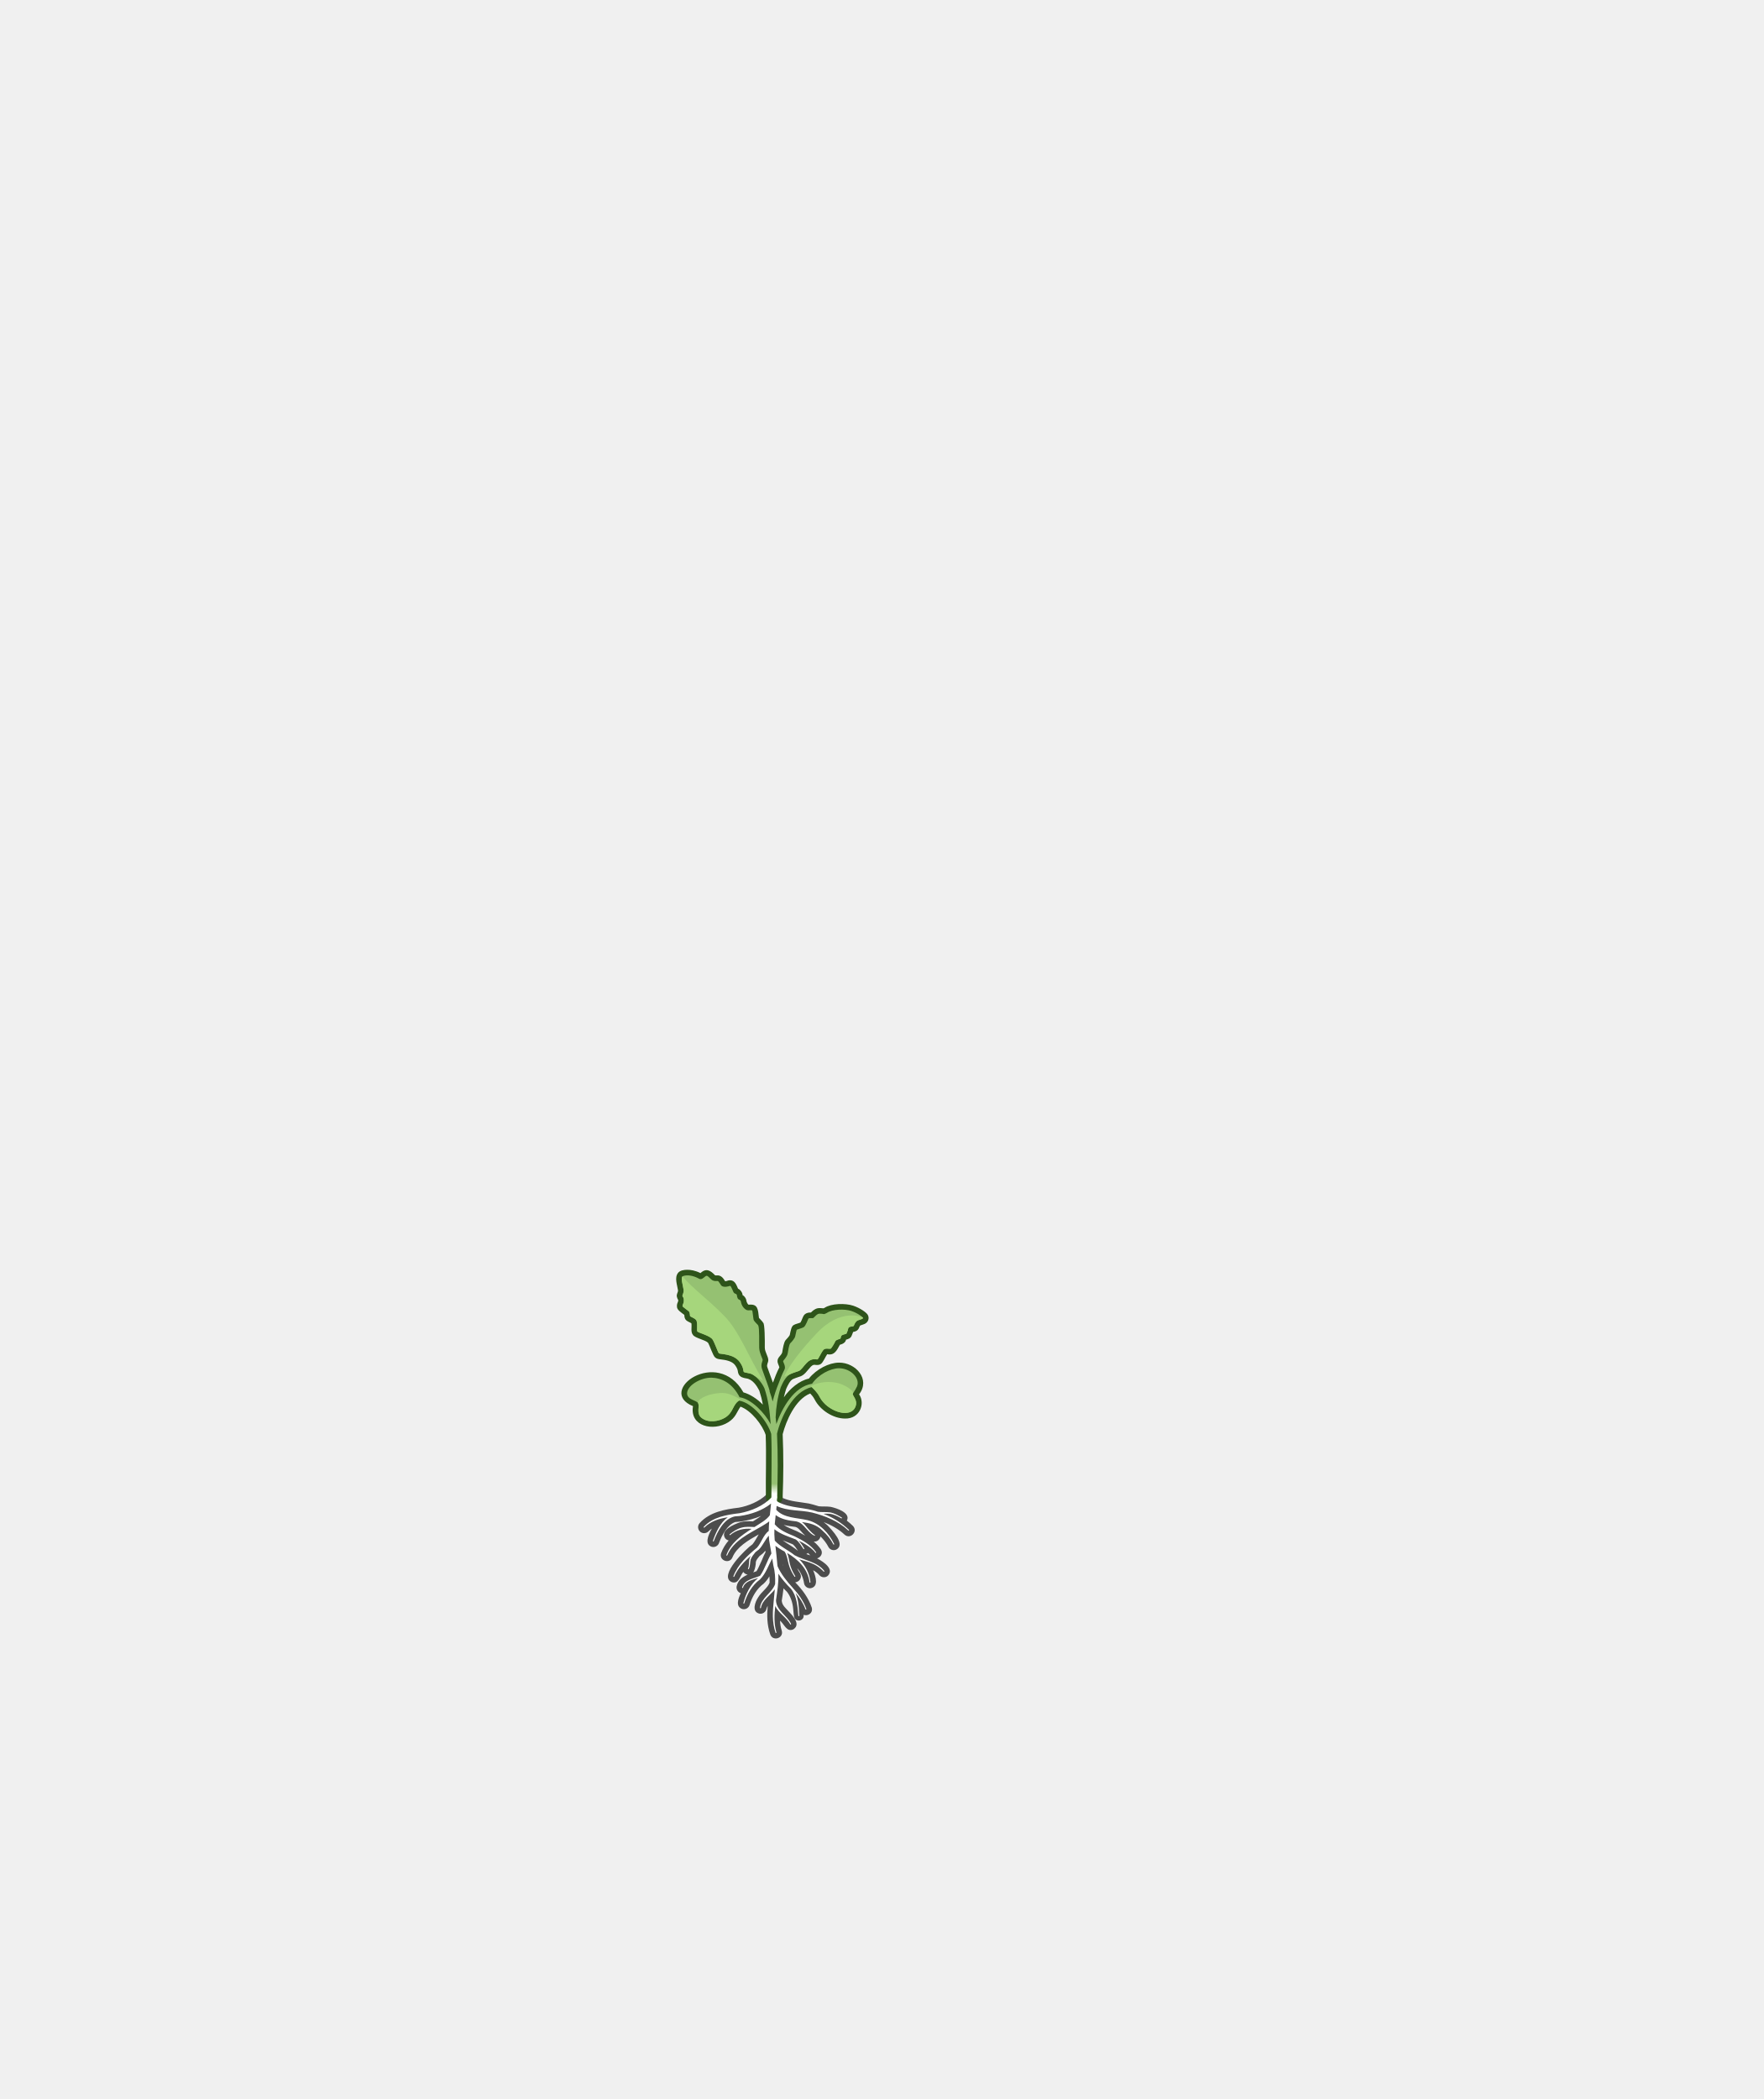
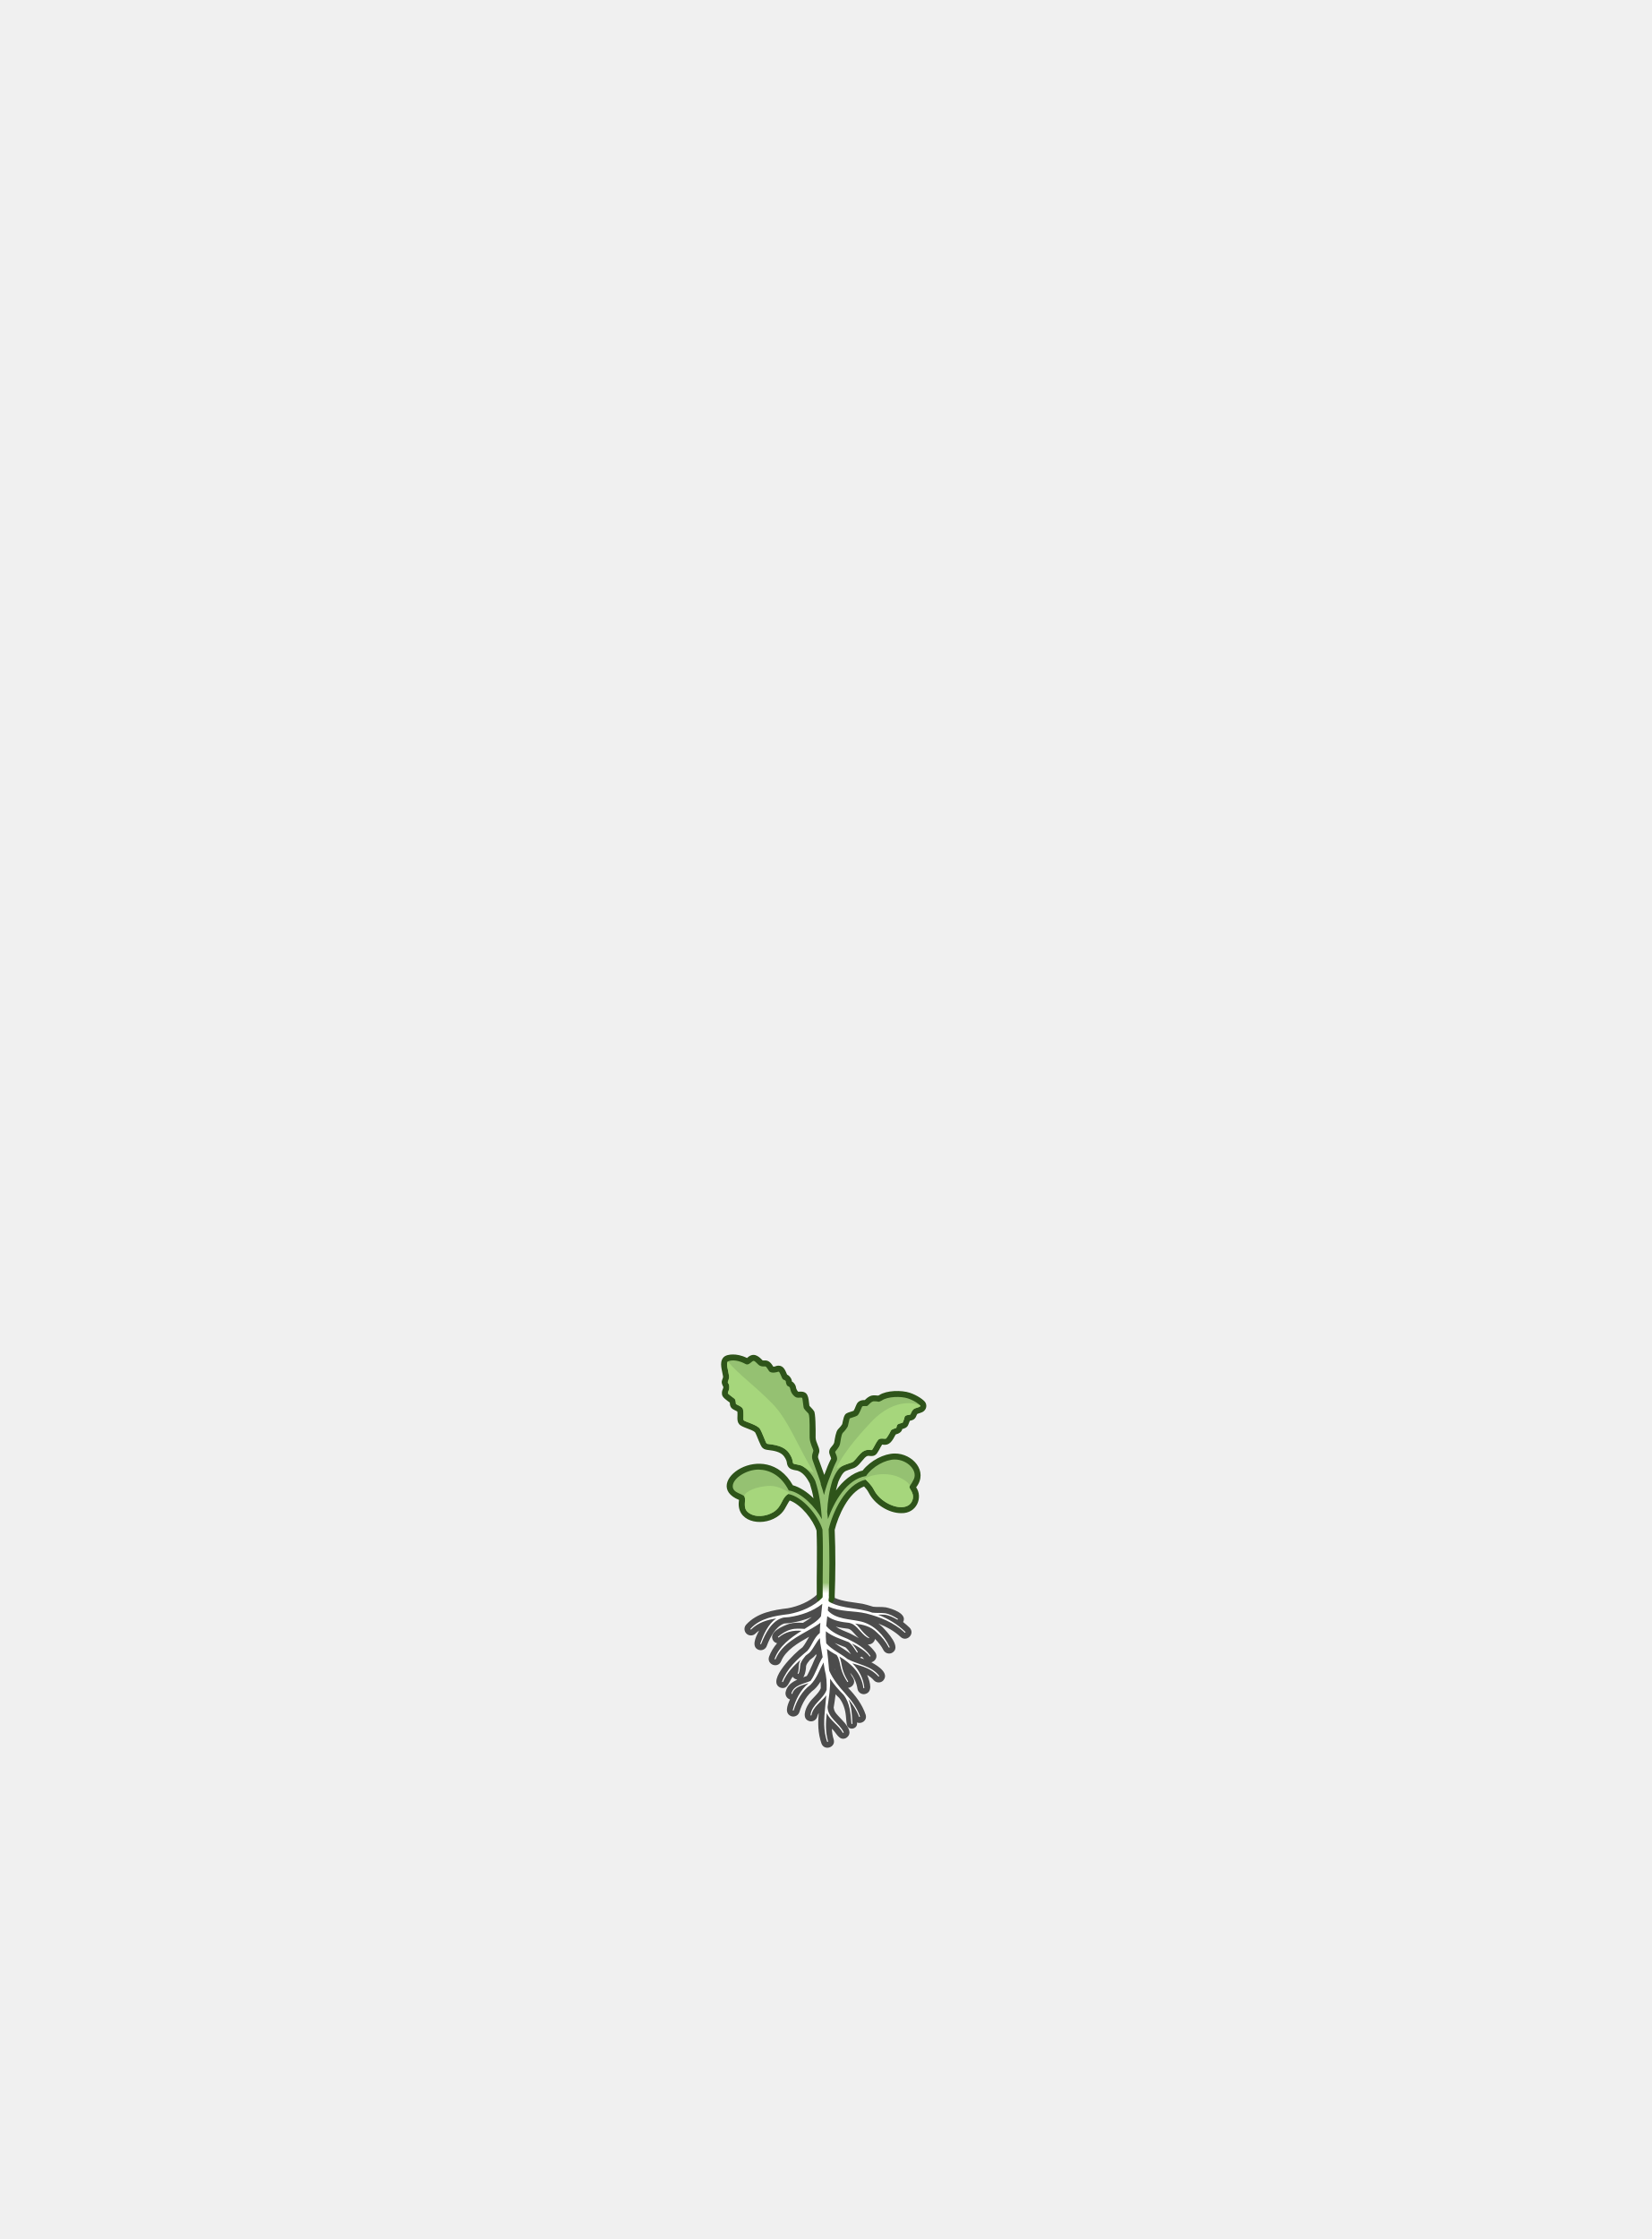
- <svg xmlns="http://www.w3.org/2000/svg" id="Layer_2" data-name="Layer 2" viewBox="0 0 394 469">
+ <svg xmlns="http://www.w3.org/2000/svg" id="Layer_2" data-name="Layer 2" viewBox="0 0 346 469">
  <defs>
    <linearGradient id="linear-gradient" x1="173.042" y1="335.223" x2="173.042" y2="331.125" gradientUnits="userSpaceOnUse">
      <stop offset="0" stop-color="#fff" />
      <stop offset=".349" stop-color="#fff" />
      <stop offset=".905" stop-color="#fff" stop-opacity="0" />
      <stop offset="1" stop-color="#fff" stop-opacity="0" />
    </linearGradient>
  </defs>
  <g id="CASE_3_Plants_LH_WH_CH" data-name="CASE 3 Plants LH WH CH">
    <g id="Day_8" data-name="Day 8">
      <g id="rectangle">
-         <rect width="394" height="469" fill="none" />
+         <rect width="346" height="469" fill="none" />
      </g>
      <g id="ROOTS_BACK" data-name="ROOTS BACK">
        <path d="m190.593,340.969c-.44-.436-.905-.829-1.379-1.203.943-1.738-2.288-2.801-3.631-3.082-1.038-.136-1.753-.026-2.632-.124-.738-.234-1.487-.445-2.249-.622-1.957-.346-4.05-.434-5.831-1.237 0-.043.004-.085.004-.128-.046-2.27-3.065-2.459-3.646-.604-1.557,1.514-4.047,2.532-6.146,2.905-3.077.361-6.488.953-8.746,3.435-.48.524-.475,1.341.027,1.857.525.54,1.393.543,1.924.01.242-.236.499-.442.768-.626-.87,1.543-1.632,3.47-.105,4.041.715.245,1.493-.149,1.722-.869.639-1.704,1.849-4.058,3.626-4.645.406-.037.811-.072,1.211-.106,1.606-.253,3.145-.646,4.579-1.26-.655.491-1.193.808-1.85,1.225-.909-.042-1.904-.073-2.819.187-1.469.483-4.563,1.798-3.396,3.576.2.271.485.43.789.5-.703.83-1.296,1.751-1.682,2.828-.554,1.659,1.881,2.555,2.534.933.957-2.3,3.503-3.793,5.868-5.118-.466.776-.867,1.584-1.391,2.211-1.463,1.001-7.632,6.981-4.718,8.42,1.62.63,1.892-1.315,2.656-2.247.22.329.584.548.975.608-1.154.527-2.183,1.263-2.457,2.605-.13.658.258,1.344.922,1.54-.642,1.364-1.169,2.98.3,3.526.715.211,1.465-.197,1.677-.912.539-1.773,1.585-3.629,3.13-4.733.525-.487.933-1.051,1.29-1.645.034.477.048.951.041,1.422-.488,1.238-1.797,2.012-2.539,3.257-.693,1.018-1.532,3.224.242,3.653.731.146,1.443-.328,1.589-1.059.062-.234.16-.458.283-.674-.174,2.079-.185,4.182.577,6.394.609,1.635,3.052.813,2.564-.847-.236-.73-.347-1.482-.382-2.248.954.797,1.493,2.669,2.993,1.936,1.997-1.319-.848-3.667-1.682-4.651-.579-.618-.844-.997-.933-1.708.147-.933.301-1.871.401-2.804.22.291.526.523.778.796.822,1.065,1.258,2.41,1.382,3.815.085.678.054.985.205,1.788.363,1.341,2.362.898,2.114-.472.901.356,2.154-.335,1.834-1.595-.735-2.207-2.114-4.024-3.7-5.661.88-.087,1.666-1.042,1.065-2.049-.27-.358-.457-.735-.613-1.119.797.95,1.329,2.067,1.519,3.358.115.706.766,1.204,1.484,1.122,1.79-.344,1.206-2.461.546-4.017.52.283,1.003.645,1.429,1.147.494.522,1.316.567,1.865.092,1.408-1.462-.765-3.024-2.416-3.889.805-.207,1.43-1.136.832-2.058-.487-.677-1.019-1.227-1.584-1.706.738.118,1.392-.451,1.523-1.131.729.709,1.35,1.53,1.759,2.329.329.638,1.106.909,1.764.606,2.193-1.154-.985-4.396-2.005-5.463-.258-.238-.53-.468-.812-.69,1.728.675,3.364,1.589,4.642,2.786,1.271,1.193,3.096-.631,1.912-1.904Zm-15.639,8.739c-.005-.063-.011-.125-.015-.188.018.073.029.14.051.216.011.042.027.082.039.124-.024-.052-.05-.098-.074-.151Zm.84-4.908c-.332-.211-.638-.427-.921-.643.749.315,1.519.599,2.269.906.425.356.761.826,1.16,1.446-.013-.009-.028-.017-.041-.025-.805-.633-1.655-1.192-2.467-1.684Zm4.728,2.201c.205.176.383.355.53.535-.304-.107-.601-.203-.887-.295.129-.063.251-.143.357-.24Zm-12.047,4.023c.251-.551.41-1.367.412-2.039.084-.426.462-.872.799-1.281.261-.207.522-.41.778-.61.188-.174.361-.386.529-.609.019.112.038.225.057.339-.482.862-.824,1.891-1.129,2.461-.247.544-.546,1.241-.88,1.778-.241.088-.488.179-.745.272.067-.092.129-.192.18-.311Zm9.574-8.889c-1.059-.454-2.066-.813-2.943-1.414.858.225,1.755.353,2.634.455.417.127.647.325,1.093.81.321.374.696.771,1.096,1.149-.602-.347-1.228-.67-1.88-1Z" fill="#4c4c4c" />
      </g>
      <path d="m193.897,293.802c-.305-.556-1.721-1.538-3.263-2.059-1.772-.583-4.887-.523-6.397.477-.076.033-.153.071-.232.112-.203-.05-1.102-.082-1.322-.01-.663.146-1.15.605-1.489.951-.321.005-.825-.037-1.365.395-.486.426-.587,1.254-.976,1.841-.45.191-1.122.32-1.464.533-.583.241-.737,1.409-.93,2.272-.37.601-.623.757-.898,1.094-.437.524-.615,1.79-.787,2.786-.205.671-.969,1.035-1.036,1.798-.067.595.289,1.003.4,1.529-.542,1.047-1.048,2.355-1.364,3.238-.024.06-.052.117-.076.177-.371-1.048-.853-2.32-1.247-3.449-.211-.604.204-.963.218-1.569-.012-.87-.76-1.8-.782-2.777.022-1.751-.009-5.433-.374-5.595-.198-.372-.64-.711-.929-1.075-.227-1.87-.203-3.199-2.314-2.943-.232-.12-.473-.647-.509-.958-.04-.445-.463-1.022-.856-1.207.048-.445-.484-1.238-.991-1.415-.359-.81-.699-1.904-1.827-1.888-.432-.008-.681.229-1.065.216-.395-.662-.929-1.397-1.843-1.296-.107.007-.413-.005-.402-.023-.99-1.05-1.981-1.714-3.261-.495-1.204-.609-2.251-.743-2.939-.743-.705,0-1.638.122-2.079.704-.829,1.076-.187,2.618.003,3.931-.014.495-.403.793-.248,1.445.071.318.201.531.286.659.003.048.004.133-.004.267-.142.379-.343.728-.269,1.308.034.668.933,1.227,1.637,1.761.046.401-.008.783.453,1.232.305.275.746.404,1.129.65.136.861-.223,1.906.364,2.619.505.691,2.674,1.084,3.338,1.708.403.629,1.131,2.965,1.597,3.296.353.33.756.381,1.315.45.855.107,2.448.306,3.162,1.297.509.707.568,1.108.607,1.374.027.183.06.411.189.654.358.677,1.067.805,1.637.908,1.466.162,2.409,1.668,2.961,2.729.329,1.023.609,2.071.79,3.142-1.259-1.311-2.946-2.373-4.333-2.74-5.789-10.249-19.578-.274-11.266,3.075-.787,4.546,4.552,5.701,7.863,3.605,1.706-1.059,1.907-2.315,2.75-3.491,2.415.879,4.884,4.06,5.623,6.308.181,4.651-.017,9.478.045,13.889-.003,1.01.798,1.848,1.814,1.88,1.06.037,1.938-.822,1.936-1.88.179-4.623.209-9.353.004-14.044.744-2.892,2.787-7.788,6.156-9.095.343.356.696.772.987,1.336,1.255,2.431,4.172,4.264,6.786,4.264,3.319.092,4.579-3.369,3.139-5.414,2.619-3.337-.755-7.123-4.499-7.081-2.217.017-5.023,1.438-6.726,3.576-2.12.437-4.245,2.258-5.579,4.173.141-.621.316-1.238.505-1.851.334-.766.881-1.926,1.541-2.23.346-.159.979-.37,1.357-.497,1.217-.288,1.796-1.413,2.633-2.274.396-.408.679-.41.8-.41.509.048,1.01.114,1.424-.195.491-.289.996-1.563,1.421-2.171,1.583.324,2.131-.792,2.836-2.111.652-.163,1.267-.511,1.371-1.136.425-.116,1.075-.262,1.31-1.01.09-.215.218-.514.284-.722.369-.056,1.041-.208,1.316-.924.099-.265.189-.421.259-.515.64-.245,1.406-.304,1.775-1.152.159-.391.131-.834-.078-1.215Z" fill="#2e541a" />
      <g id="ROOTS">
        <path d="m189.691,341.834c-1.614-1.578-3.594-2.768-5.715-3.602.471-.017.94-.038,1.398.002.918.109,1.782.554,2.607,1.018.112.065.212-.106.103-.171-.816-.5-1.675-.997-2.668-1.159-.903-.117-1.781-.015-2.667-.127-2.852-1.044-6.081-.753-8.796-2.142-.142-.081-.265-.179-.355-.273.012-.269.026-.537.028-.809.004-.843-1.27-.813-1.251.013-1.812,1.918-4.548,3.052-7.12,3.526-2.806.332-6.003.833-8.013,3.061-.091.094.062.227.145.138,1.439-1.425,3.299-1.999,5.233-2.293-1.69,1.173-2.685,3.416-3.33,5.275-.038.124.155.18.191.059.837-2.169,2.254-4.975,4.688-5.523.392-.036.783-.068,1.171-.097,2.477-.365,4.965-1.201,6.944-2.768-.074.852-.173,1.718-.268,2.592-.743,1.084-2.272,1.877-3.434,2.644-.928-.037-1.916-.134-2.869.136-1.019.269-1.895.853-2.679,1.494-.1.08.025.235.124.157,1.402-1.176,3.045-1.533,4.786-1.381-2.342,1.496-4.669,3.178-5.639,5.852-.045.122.146.186.188.069,1.393-3.282,4.827-4.823,7.744-6.518.54-.338,1.117-.654,1.643-1.079-.063.711-.104,1.423-.112,2.134-1.271,1.002-1.609,2.585-2.608,3.734-2.127,1.768-4.297,3.755-5.298,6.413-.046.121.142.189.186.073.808-1.865,2.186-3.329,3.713-4.626-.118.214-.227.434-.309.675-.182.758 0,1.444-.327,2.16-.045.12.14.191.186.073.346-.646.245-1.484.426-2.14.226-.582.642-1.106,1.06-1.614.259-.203.518-.402.778-.6.878-.868,1.379-2.2,2.208-3.077.016.335.036.67.075,1.003.114.63.312,1.813.503,2.974-.983,1.613-1.46,3.493-2.54,4.996-1.438.624-3.53.869-4.003,2.6-.03.127.171.168.195.042.438-1.444,2.074-1.729,3.413-2.181-1.713,1.399-2.778,3.507-3.323,5.622-.031.127.165.17.194.049.64-2.049,1.745-4.025,3.501-5.317,1.341-1.331,1.882-3.113,2.745-4.693.099.607.188,1.154.247,1.521.382,1.393.455,2.794.403,4.197-.662,1.949-3.142,3.086-3.374,5.289-.021.127.177.157.197.033.324-1.805,2.063-2.759,3.109-4.148-.064.823-.152,1.647-.235,2.469 0.0.004-.003.005-.003.009 0.0.002.001.004.001.007-.244,2.421-.413,4.834.404,7.21.041.127.229.049.19-.063-.566-1.966-.491-3.931-.259-5.906.733,1.572,2.514,2.556,3.354,4.092.065.111.235.01.173-.1-.902-1.925-3.299-2.984-3.362-5.265.276-1.962.605-3.938.529-5.938.814,1.224,1.802,2.347,2.823,3.364,1.352,1.712,1.462,3.924,1.65,6.04.014.127.207.102.196-.02-.076-1.676-.141-3.505-.827-5.094.928,1.099,1.724,2.312,2.216,3.649.028.131.232.079.194-.049-.623-1.798-1.756-3.36-3.048-4.746-.01-.014-.017-.029-.027-.043-1.343-1.469-2.519-2.935-3.347-4.744-.02-.118-.032-.236-.055-.354-.111-1.363-.269-2.826-.433-4.242.498.384,1.028.709,1.55,1.013.164.083.325.179.488.267.569.804.651,1.807.901,2.752.264,1.026.748,1.979,1.322,2.853.03.045.091.059.137.03.047-.029.061-.091.031-.138-.545-.876-.991-1.813-1.223-2.812-.181-.779-.266-1.624-.593-2.37,2.48,1.464,4.651,3.576,5.014,6.566.019.128.212.098.198-.025-.181-1.94-1.125-3.751-2.499-5.122.777.267,1.572.441,2.318.722,1.19.407,2.272,1.093,3.127,2.019.085.095.235-.038.149-.133-1.601-2.105-4.49-2.34-6.617-3.505-1.424-1.152-3.244-1.933-4.439-3.272-.011-.096-.023-.196-.034-.291-.077-.758-.085-1.507-.055-2.254,1.375,1.112,3.122,1.619,4.779,2.285.756.53,1.178,1.368,1.715,2.127.071.107.24-.003.167-.111-.335-.616-.742-1.215-1.227-1.73.52.233,1.03.485,1.501.801.823.518,1.645,1.093,2.216,1.877.075.106.234-.005.167-.111-1.171-1.669-3.018-2.667-4.803-3.554-1.684-.689-3.28-1.32-4.443-2.693.057-.683.134-1.368.213-2.056,1.343.992,2.964,1.225,4.605,1.407.279.073.551.163.797.304,1.232.734,2.034,2.466,3.375,2.924.034-.044.025-.107-.018-.14-.777-.597-1.431-1.306-2.037-2.082-.237-.327-.541-.611-.872-.86,1.68.215,3.306.582,4.586,1.904.993.862,1.85,1.905,2.453,3.085.059.116.231.027.181-.086-1.178-2.434-3.221-4.64-5.943-5.318-2.334-.559-5.354-.453-6.997-2.324.03-.284.054-.571.078-.858,2.501,1.203,5.329.866,7.96,1.482,2.903.745,5.853,1.92,8.06,4.004.095.093.228-.048.144-.139Z" fill="#fff" />
      </g>
      <path d="m174.432,310.024c.425-.987,1.098-2.504,2.234-3.027.556-.256,1.584-.573,1.808-.657.544-.204,1.023-1.042,1.808-1.849.869-.868,1.523-.828,2.313-.741.339-.044.848-1.536,1.381-2.118.405-.519,1.197-.146,1.672-.305.161-.149.72-1.017,1.008-1.648.149-.325,1.018-.498,1.135-.576.047-.031.076-.592.33-.755.308-.199.99-.272,1.022-.38.056-.187.33-.733.35-.992.059-.756,1.18-.479,1.28-.74.038-.098.211-.594.552-.971.407-.45,1.702-.449,1.475-.862-.058-.105-1.041-.961-2.567-1.476-1.442-.492-4.254-.422-5.467.426-.217.085-.454.268-.692.268-.241-.049-.51-.102-.846-.093-.628-.09-1.191.727-1.466.937-.279.159-.862-.053-1.122.154-.078.067-.589,1.653-1.064,1.926-.42.241-1.396.476-1.527.558-.107.067-.35,1.569-.448,1.736-.48.823-.964,1.215-1.037,1.313-.291.392-.417,1.514-.563,2.275-.156.816-1.005,1.543-1.021,1.693-.023.224.668,1.21.303,1.906-.51.971-1.008,2.25-1.322,3.121-.534,1.296-.984,2.632-1.313,4.005-.191-.767-.431-1.518-.696-2.261l.03-.019c-.108-.698-.975-2.864-1.712-4.972-.362-1.034.135-1.723.149-2.036.009-.21-.734-1.514-.782-2.671-.045-1.08.094-4.457-.227-5.057-.081-.15-.67-.652-.968-1.109-.147-.226-.254-2.11-.388-2.224-.322-.14-.781.065-1.159-.073-.187-.05-.618-.299-.982-.868-.311-.486-.375-1.169-.442-1.252-.193-.242-.512-.253-.608-.451-.276-.566-.16-.782-.254-.889-.284-.325-.336-.124-.588-.373-.265-.26-.617-1.591-.903-1.584-.521.172-1.346.373-1.888-.008-.148-.085-.627-1.073-.863-1.074-.393.001-.784.039-1.178-.168-.464-.247-.944-1.005-1.302-1.005-.37.037-.781.75-1.353.749-.105 0-.213-.026-.323-.088-1.331-.743-2.798-.966-3.717-.537-.397.523.048,1.716.243,2.985.108.701-.295,1.22-.264,1.363.085.38.38.268.307,1.322-.025.361-.316.734-.277,1.003.023.155,1.009.802,1.393,1.139.317.278.242,1.056.301,1.109.146.132,1.309.548,1.447,1.027.269.928-.013,2.146.179,2.384.234.29,2.877.941,3.403,1.801.526.86,1.182,2.86,1.412,3.075.23.215,3.266.027,4.637,1.93.918,1.273.774,1.961.888,2.175.156.295,1.354.21,2.068.677,1.223.799,2.063,1.948,2.575,3.037.884,2.602,1.198,5.256,1.4,8.02-1.281-2.465-4.282-5.646-6.952-6.027-1.631-3.205-4.019-4.313-6.314-4.374-2.536 0-5.372,1.799-5.416,3.454-.04,1.528,2.143,1.539,2.482,2.278.324.705-.419,2.25.664,3.179,1.455,1.275,3.942.904,5.373-0,1.868-1.172,1.641-2.879,3.091-3.791,3.075.517,6.36,4.662,7.189,7.457.192,4.717-.012,9.587.052,14.098.002.818,1.247.822,1.25,0,.182-4.721.208-9.416-.006-14.182.84-3.545,3.514-9.469,7.766-10.375.485.49,1.199,1.119,1.747,2.18,1.104,2.138,3.699,3.588,5.675,3.588.962,0,1.778-.344,2.203-1.12.94-1.715-.725-2.815-.442-3.219.347-.495.785-1.267.913-1.568.796-1.865-1.443-4.088-4.034-4.088-1.902.018-4.605,1.41-5.994,3.461-4.052.645-6.687,5.386-7.984,9.009-.046-.504-.1-1.007-.164-1.507.092-2.239.441-4.483,1.127-6.654Z" fill="#95c172" />
      <path id="root_main_fade" data-name="root main fade" d="m172.375,334.573l.008-2.8c.001-.366.299-.662.665-.661.376 0.0.677.317.66.692-.005.041-.08,2.751-.084,2.79-.027.806-1.249.785-1.249-.021Z" fill="url(#linear-gradient)" />
      <g id="leaf_1_right_hi" data-name="leaf 1 right hi">
        <path d="m181.139,309.681c2.173-1,4.258-1.074,6.098-.641,1.694.399,3.679,1.837,3.332,2.332-.283.405,1.381,1.504.442,3.219-1.297,2.368-6.237.712-7.878-2.468-.65-1.259-1.537-1.912-1.994-2.443Z" fill="#a6d67c" />
      </g>
      <g id="leaf_1_left_hi" data-name="leaf 1 left hi">
        <path d="m165.523,312.736c-2.509-1.478-3.557-1.635-5.362-1.409-2.603.326-4.495,1.491-4.155,2.23.324.705-.419,2.25.664,3.179,1.54,1.32,4.007.857,5.373,0,2.021-1.268,1.585-3.165,3.48-4Z" fill="#a6d67c" />
      </g>
      <g id="leaf_2_right_hi" data-name="leaf 2 right hi">
        <path d="m192.801,294.404c.227.413-1.068.412-1.475.862-.341.377-.514.873-.552.971-.1.261-1.221-.016-1.28.74-.02.259-.294.806-.35.992-.032.108-.714.181-1.022.38-.254.164-.283.724-.33.755-.117.078-.986.252-1.135.576-.289.63-.847,1.499-1.008,1.647-.197.181-1.208-.25-1.672.305s-1.099,1.969-1.285,2.098-1.236-.446-2.41.761c-.785.807-1.264,1.645-1.808,1.849-.224.084-1.252.402-1.808.657-1.301.599-1.44.579-1.44.579,1.637-3.778,6.375-8.711,7.155-9.557,5.461-5.92,10.362-3.721,10.42-3.616Z" fill="#a6d67c" />
      </g>
      <g id="leaf_2_left_hi" data-name="leaf 2 left hi">
        <path d="m152.493,285.18c-.397.523.048,1.716.243,2.985.108.701-.295,1.22-.264,1.363.085.38.38.268.307,1.322-.025.361-.316.734-.277,1.003.023.155,1.009.802,1.393,1.139.317.278.242,1.056.301,1.109.146.132,1.309.548,1.447,1.027.269.928-.013,2.146.179,2.384.234.29,2.877.941,3.403,1.801s1.182,2.86,1.412,3.075,3.266.027,4.637,1.93c.918,1.273.774,1.961.888,2.175.156.295,1.354.21,2.068.677,1.671,1.091,2.275,1.281,2.275,1.281-3.205-5.161-5.325-11.022-8.668-14.421-4.028-4.095-6.956-5.992-9.343-8.849Z" fill="#a6d67c" />
      </g>
    </g>
  </g>
</svg>
